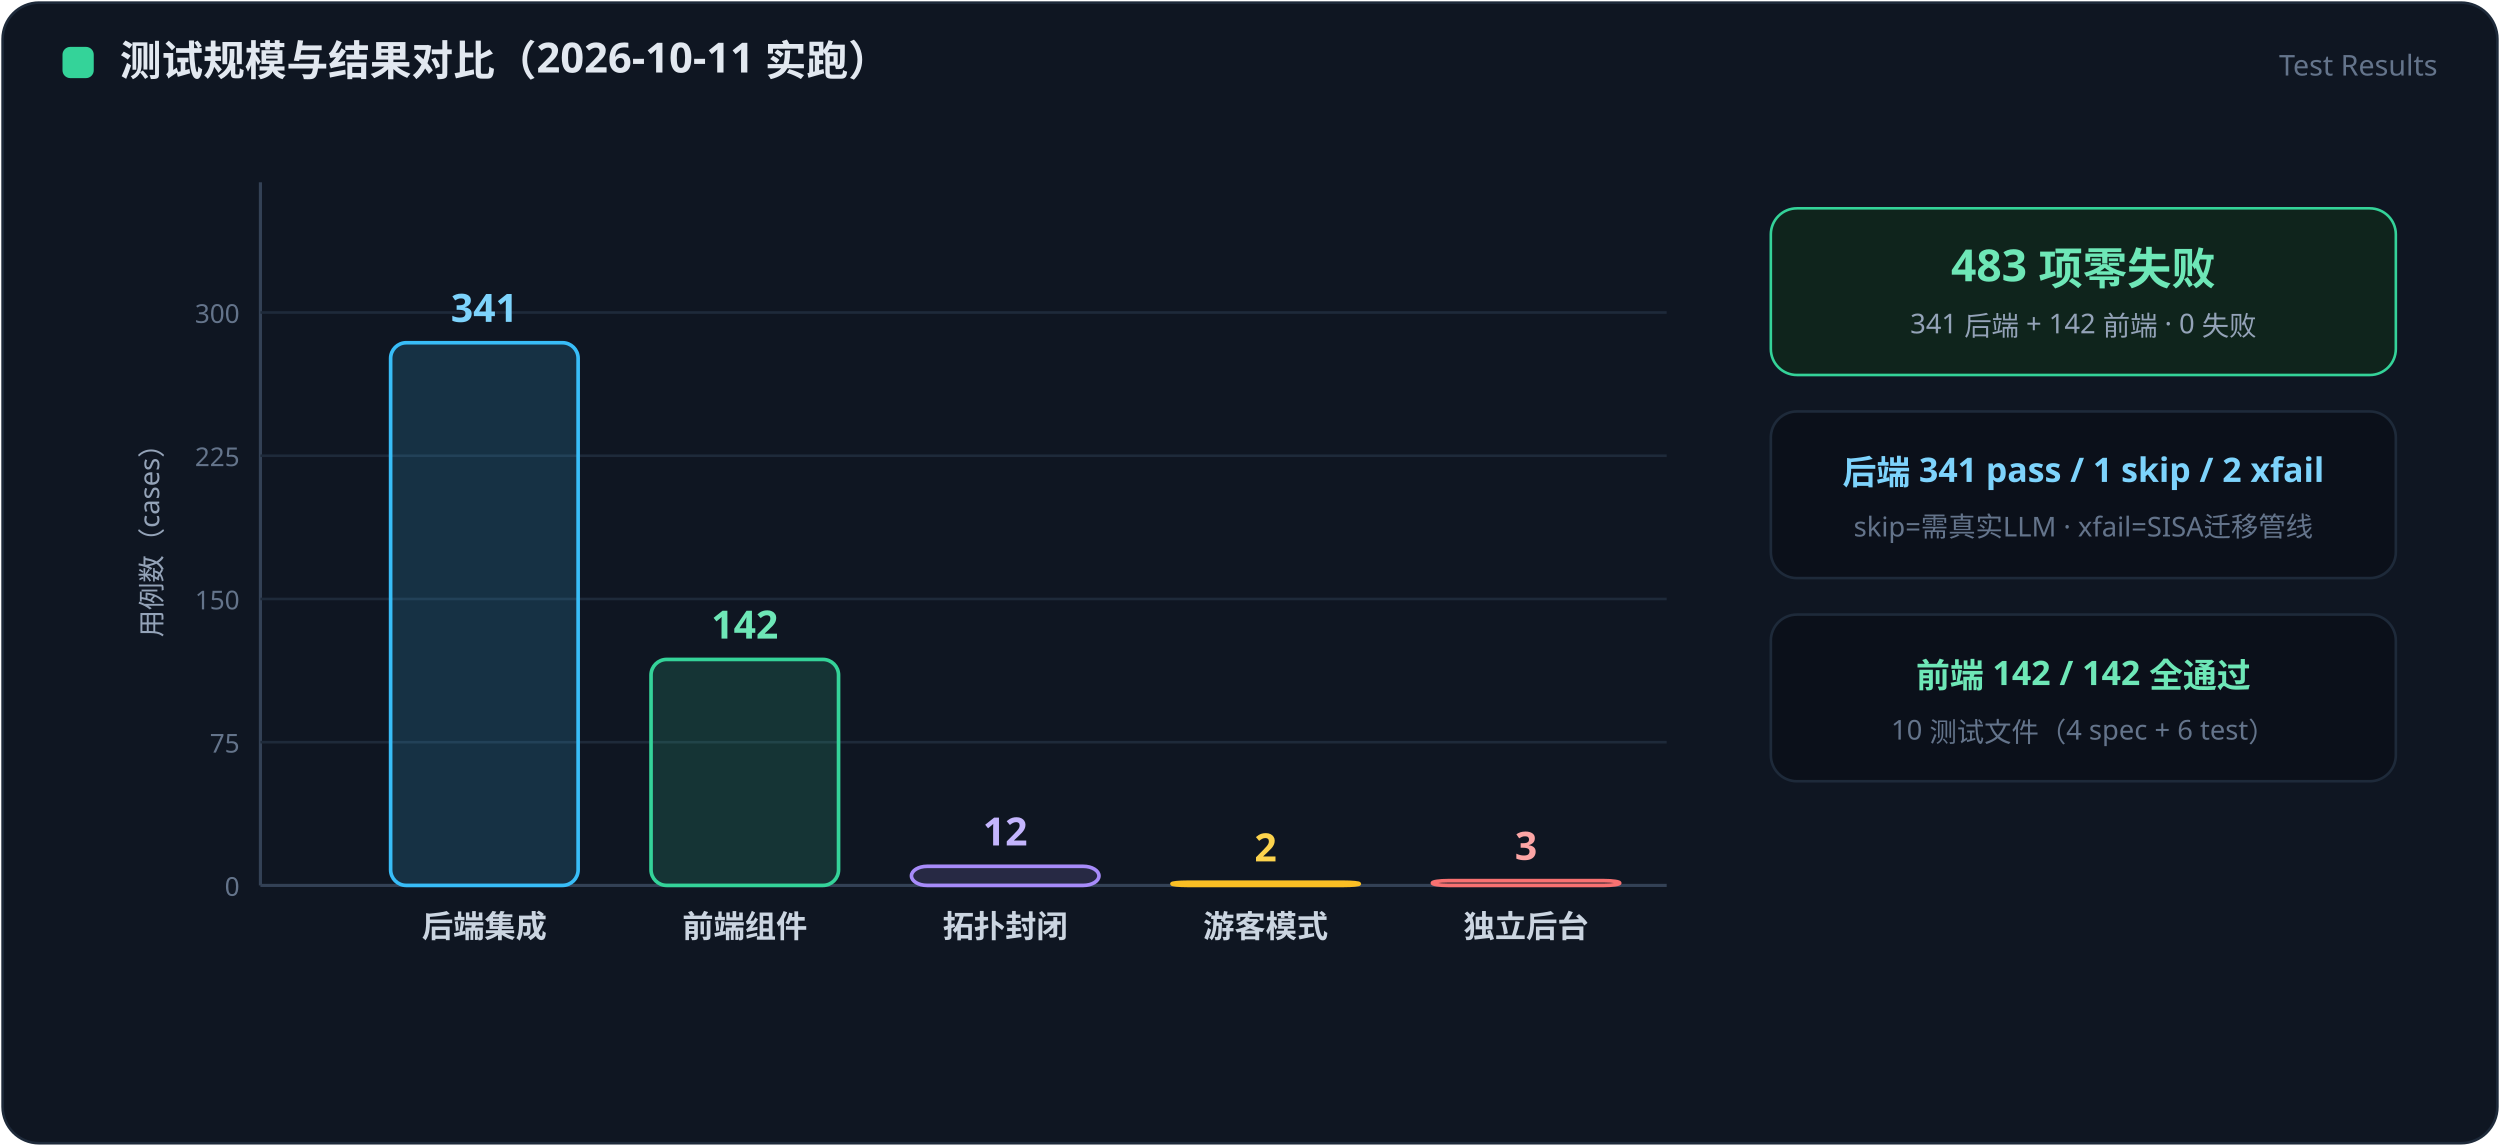
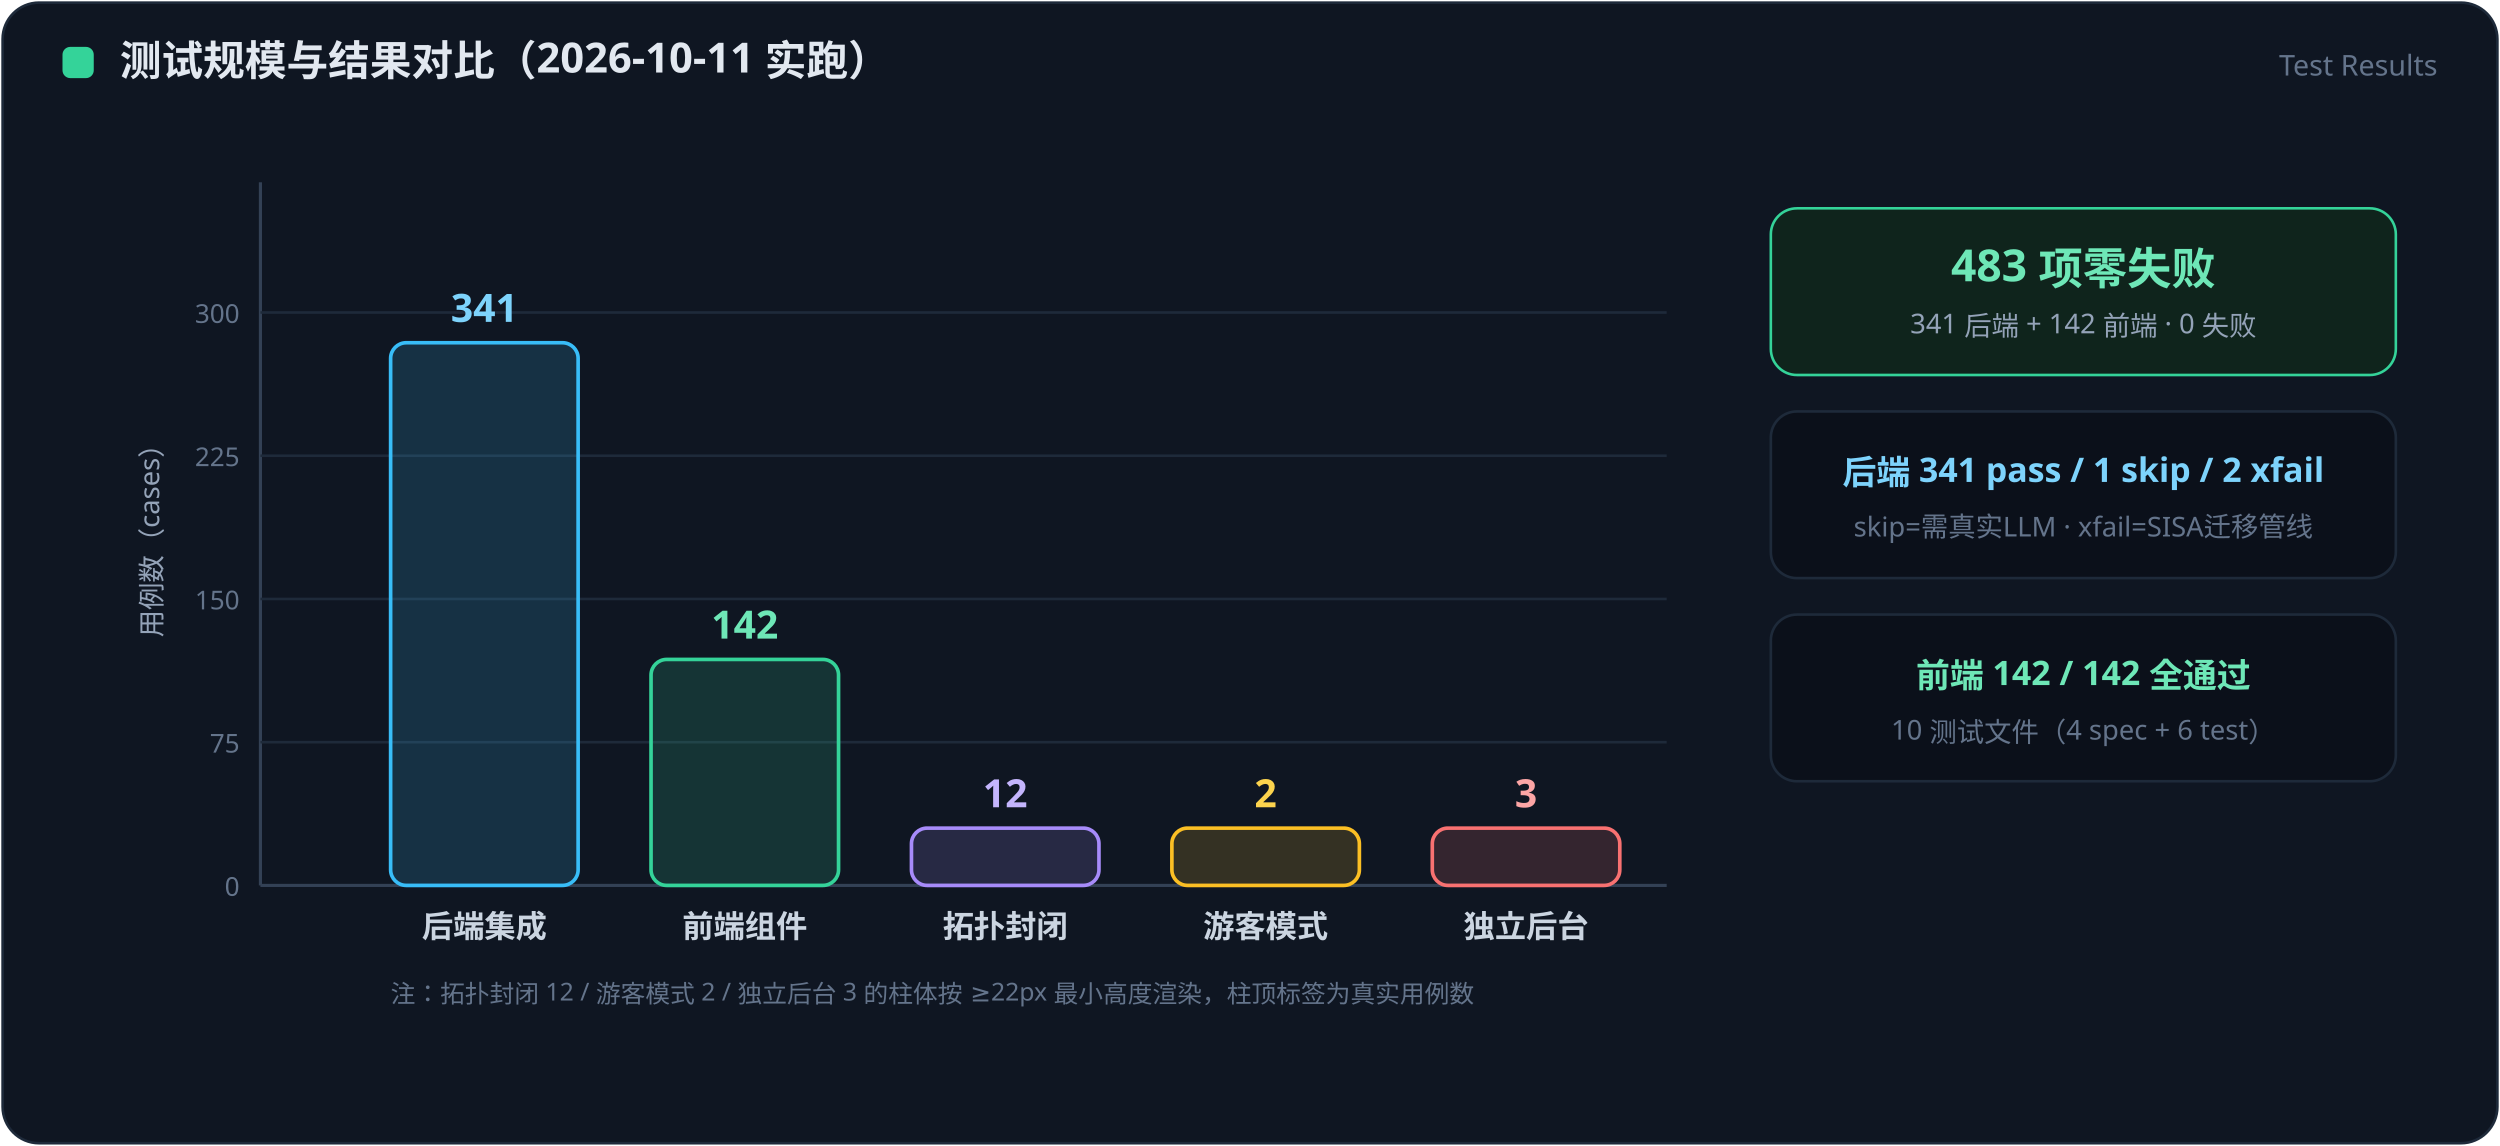
<svg xmlns="http://www.w3.org/2000/svg" viewBox="0 0 960 440" font-family="'Segoe UI','Microsoft YaHei',system-ui,sans-serif">
  <rect x="1" y="1" width="958" height="438" rx="14" fill="#0F1622" stroke="#1E2A3A" />
  <rect x="24" y="18" width="12" height="12" rx="3" fill="#34D399" />
  <text x="46" y="29" fill="#E2E8F0" font-size="16" font-weight="700">测试规模与结果对比（2026-10-11 实跑）</text>
  <text x="936" y="29" fill="#64748B" font-size="11" text-anchor="end">Test Results</text>
  <line x1="100" y1="340" x2="640" y2="340" stroke="#334155" stroke-width="1.2" />
  <line x1="100" y1="340" x2="100" y2="70" stroke="#334155" stroke-width="1.2" />
  <g stroke="#1E2A3A" stroke-width="1">
    <line x1="100" y1="285" x2="640" y2="285" />
    <line x1="100" y1="230" x2="640" y2="230" />
    <line x1="100" y1="175" x2="640" y2="175" />
    <line x1="100" y1="120" x2="640" y2="120" />
  </g>
  <g fill="#64748B" font-size="10" text-anchor="end">
    <text x="92" y="344">0</text>
    <text x="92" y="289">75</text>
    <text x="92" y="234">150</text>
    <text x="92" y="179">225</text>
    <text x="92" y="124">300</text>
  </g>
  <text x="62" y="205" fill="#94A3B8" font-size="10.5" transform="rotate(-90 62 205)" text-anchor="middle">用例数（cases）</text>
  <rect x="150" y="131.611" width="72" height="208.389" rx="6" fill="#38BDF8" opacity=".16" />
  <rect x="150" y="131.611" width="72" height="208.389" rx="6" fill="none" stroke="#38BDF8" stroke-width="1.4" />
  <text x="186" y="123.611" fill="#7DD3FC" font-size="15" font-weight="700" text-anchor="middle">341</text>
  <text x="186" y="360" fill="#CBD5E1" font-size="12" font-weight="600" text-anchor="middle">后端集成</text>
  <rect x="250" y="253.222" width="72" height="86.778" rx="6" fill="#34D399" opacity=".16" />
  <rect x="250" y="253.222" width="72" height="86.778" rx="6" fill="none" stroke="#34D399" stroke-width="1.4" />
  <text x="286" y="245.222" fill="#6EE7B7" font-size="15" font-weight="700" text-anchor="middle">142</text>
  <text x="286" y="360" fill="#CBD5E1" font-size="12" font-weight="600" text-anchor="middle">前端组件</text>
-   <rect x="350" y="332.667" width="72" height="7.333" rx="6" fill="#A78BFA" opacity=".16" />
-   <rect x="350" y="332.667" width="72" height="7.333" rx="6" fill="none" stroke="#A78BFA" stroke-width="1.4" />
-   <text x="386" y="324.667" fill="#C4B5FD" font-size="15" font-weight="700" text-anchor="middle">12</text>
+   <rect x="350" y="318" width="72" height="22" rx="6" fill="#A78BFA" opacity=".16" />
+   <rect x="350" y="318" width="72" height="22" rx="6" fill="none" stroke="#A78BFA" stroke-width="1.4" />
+   <text x="386" y="310" fill="#C4B5FD" font-size="15" font-weight="700" text-anchor="middle">12</text>
  <text x="386" y="360" fill="#CBD5E1" font-size="12" font-weight="600" text-anchor="middle">拓扑封闭</text>
-   <rect x="450" y="338.778" width="72" height="1.222" rx="6" fill="#FBBF24" opacity=".16" />
-   <rect x="450" y="338.778" width="72" height="1.222" rx="6" fill="none" stroke="#FBBF24" stroke-width="1.4" />
-   <text x="486" y="330.778" fill="#FCD34D" font-size="15" font-weight="700" text-anchor="middle">2</text>
+   <rect x="450" y="318" width="72" height="22" rx="6" fill="#FBBF24" opacity=".16" />
+   <rect x="450" y="318" width="72" height="22" rx="6" fill="none" stroke="#FBBF24" stroke-width="1.4" />
+   <text x="486" y="310" fill="#FCD34D" font-size="15" font-weight="700" text-anchor="middle">2</text>
  <text x="486" y="360" fill="#CBD5E1" font-size="12" font-weight="600" text-anchor="middle">游客模式</text>
-   <rect x="550" y="338.167" width="72" height="1.833" rx="6" fill="#F87171" opacity=".16" />
-   <rect x="550" y="338.167" width="72" height="1.833" rx="6" fill="none" stroke="#F87171" stroke-width="1.4" />
-   <text x="586" y="330.167" fill="#FCA5A5" font-size="15" font-weight="700" text-anchor="middle">3</text>
+   <rect x="550" y="318" width="72" height="22" rx="6" fill="#F87171" opacity=".16" />
+   <rect x="550" y="318" width="72" height="22" rx="6" fill="none" stroke="#F87171" stroke-width="1.4" />
+   <text x="586" y="310" fill="#FCA5A5" font-size="15" font-weight="700" text-anchor="middle">3</text>
  <text x="586" y="360" fill="#CBD5E1" font-size="12" font-weight="600" text-anchor="middle">独立后台</text>
+   <text x="150" y="385" fill="#64748B" font-size="9.5">注：拓扑封闭 12 / 游客模式 2 / 独立后台 3 的柱体按 ≥22px 最小高度渲染，柱顶标签为真实用例数</text>
  <g text-anchor="middle">
    <rect x="680" y="80" width="240" height="64" rx="10" fill="#0F241C" stroke="#34D399" />
    <text x="800" y="108" fill="#6EE7B7" font-size="17" font-weight="700">483 项零失败</text>
    <text x="800" y="128" fill="#94A3B8" font-size="10.5">341 后端 + 142 前端 · 0 失败</text>
    <rect x="680" y="158" width="240" height="64" rx="10" fill="#0B101A" stroke="#1E2A3A" />
    <text x="800" y="186" fill="#7DD3FC" font-size="13" font-weight="600">后端 341 pass / 1 skip / 2 xfail</text>
    <text x="800" y="206" fill="#64748B" font-size="10.5">skip=需真实LLM · xfail=SISA迁移管线</text>
    <rect x="680" y="236" width="240" height="64" rx="10" fill="#0B101A" stroke="#1E2A3A" />
    <text x="800" y="264" fill="#6EE7B7" font-size="13" font-weight="600">前端 142 / 142 全通过</text>
    <text x="800" y="284" fill="#64748B" font-size="10.5">10 测试文件（4 spec + 6 test）</text>
  </g>
</svg>
